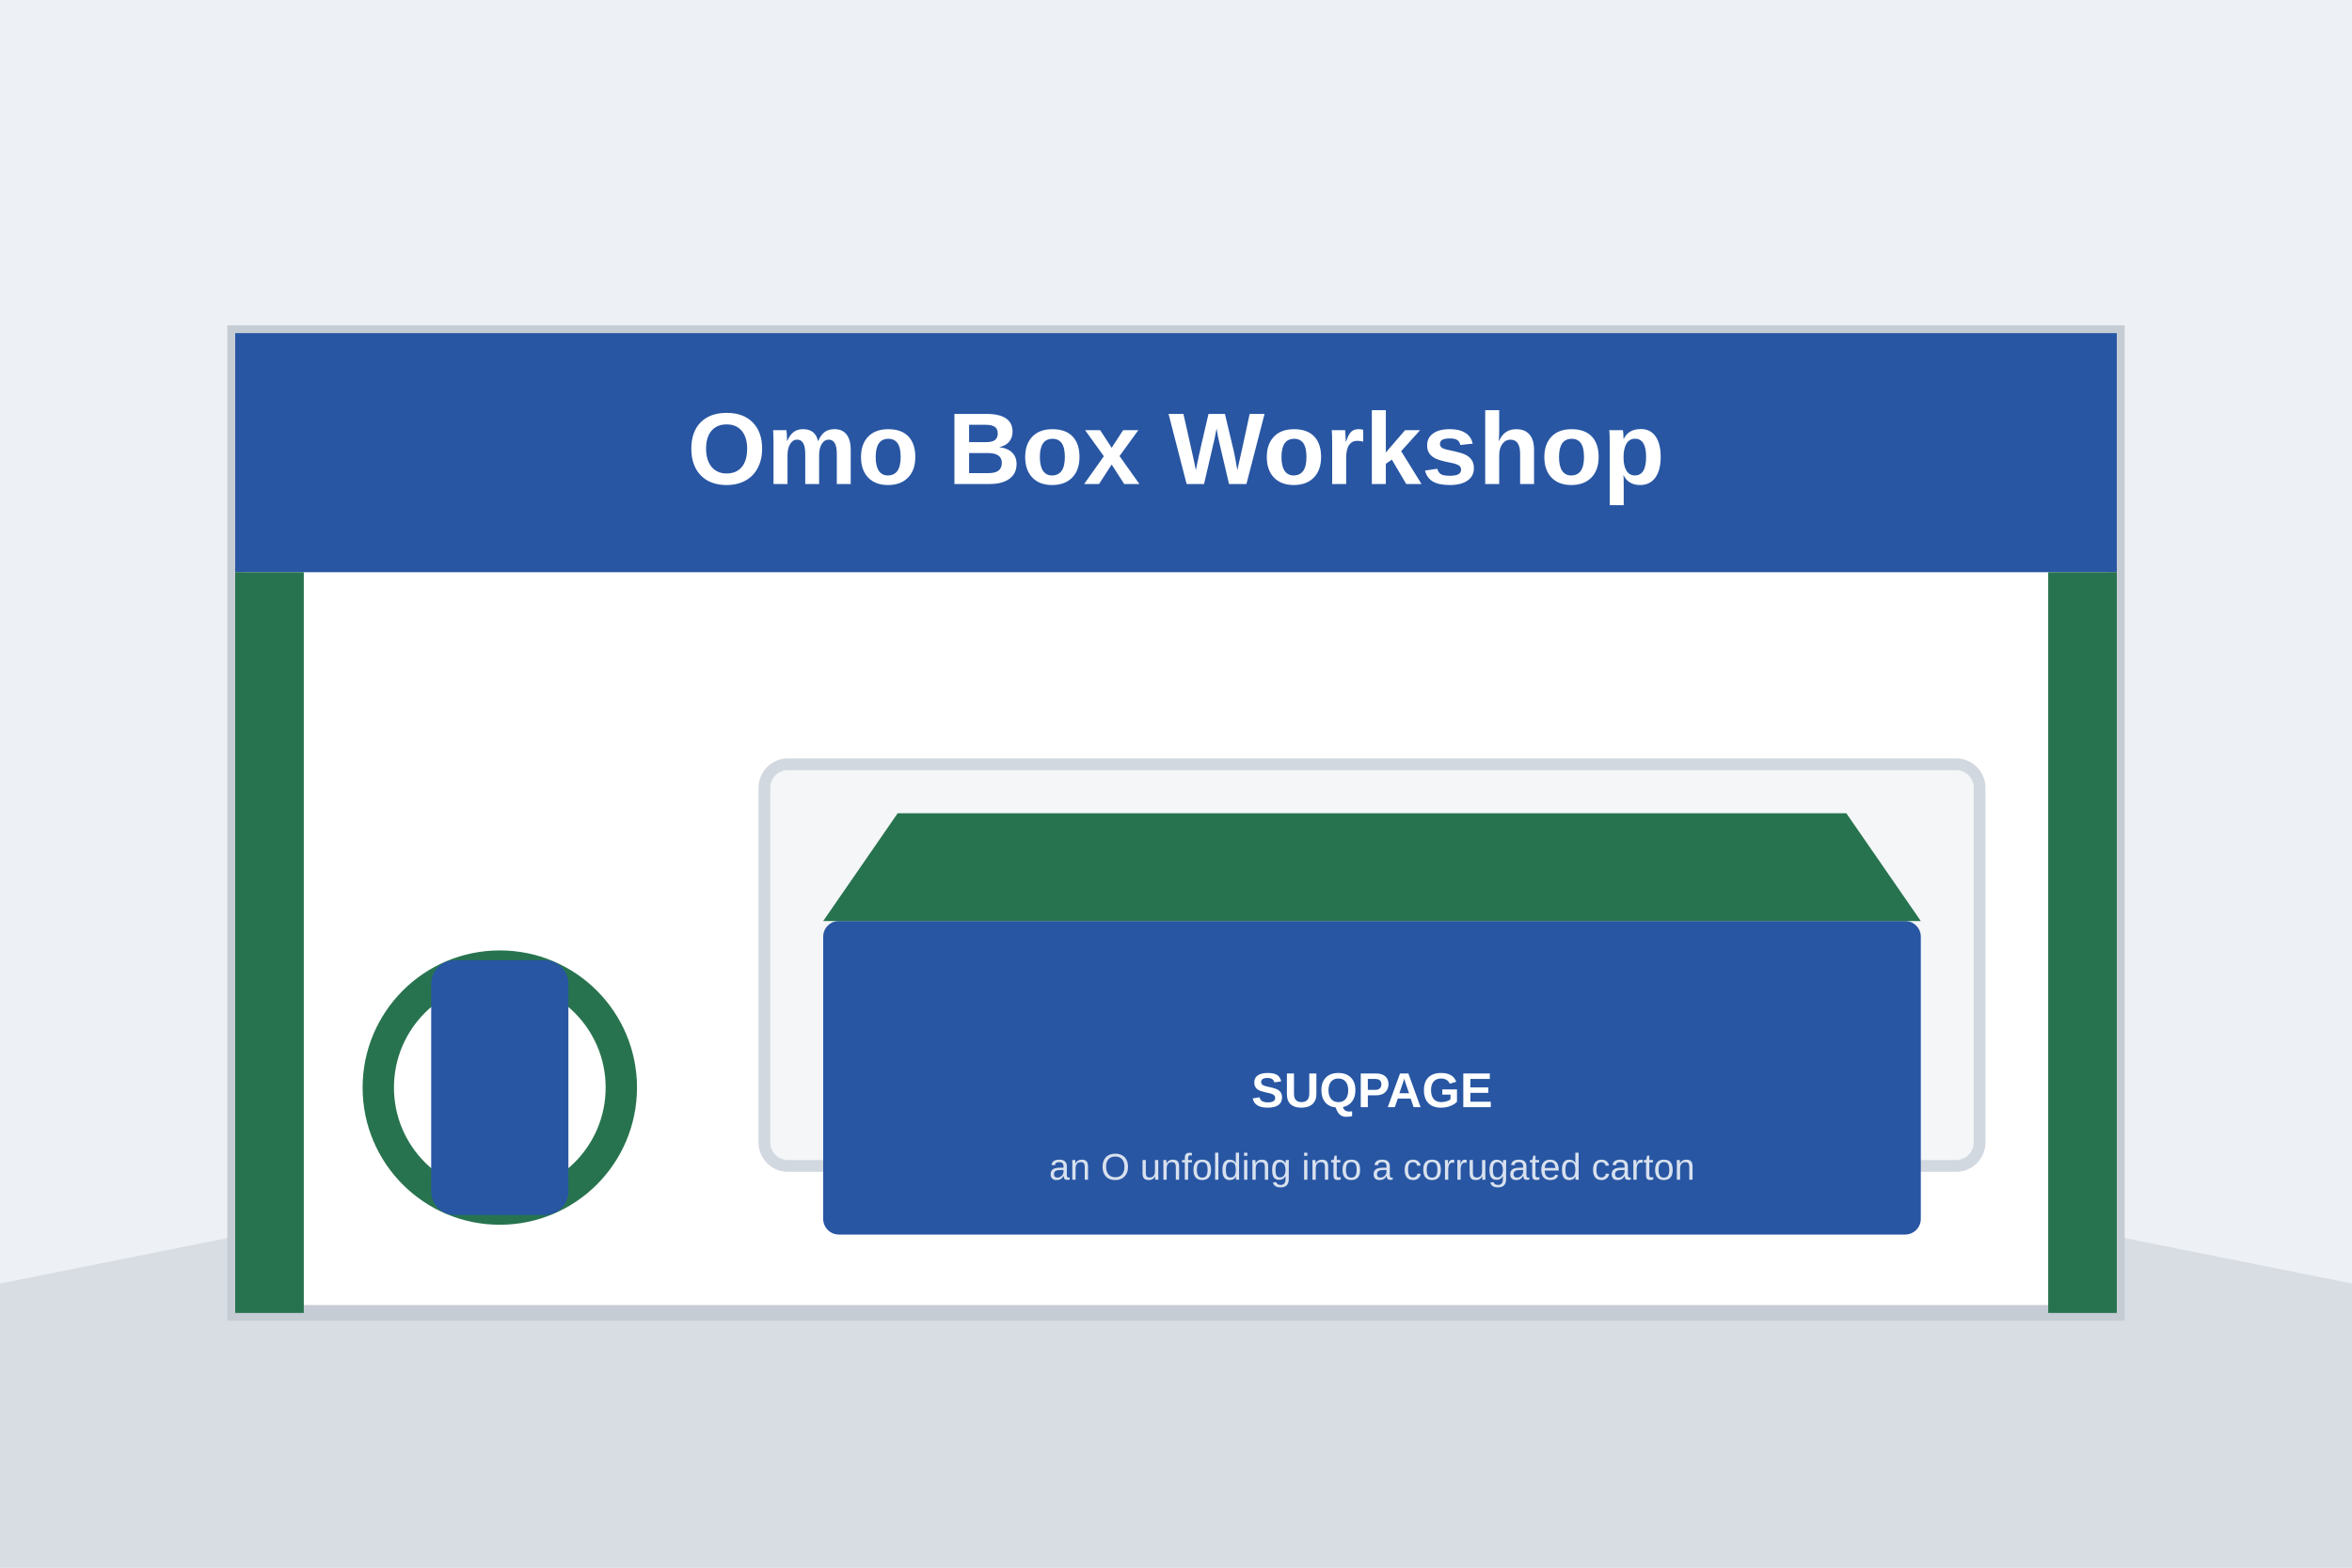
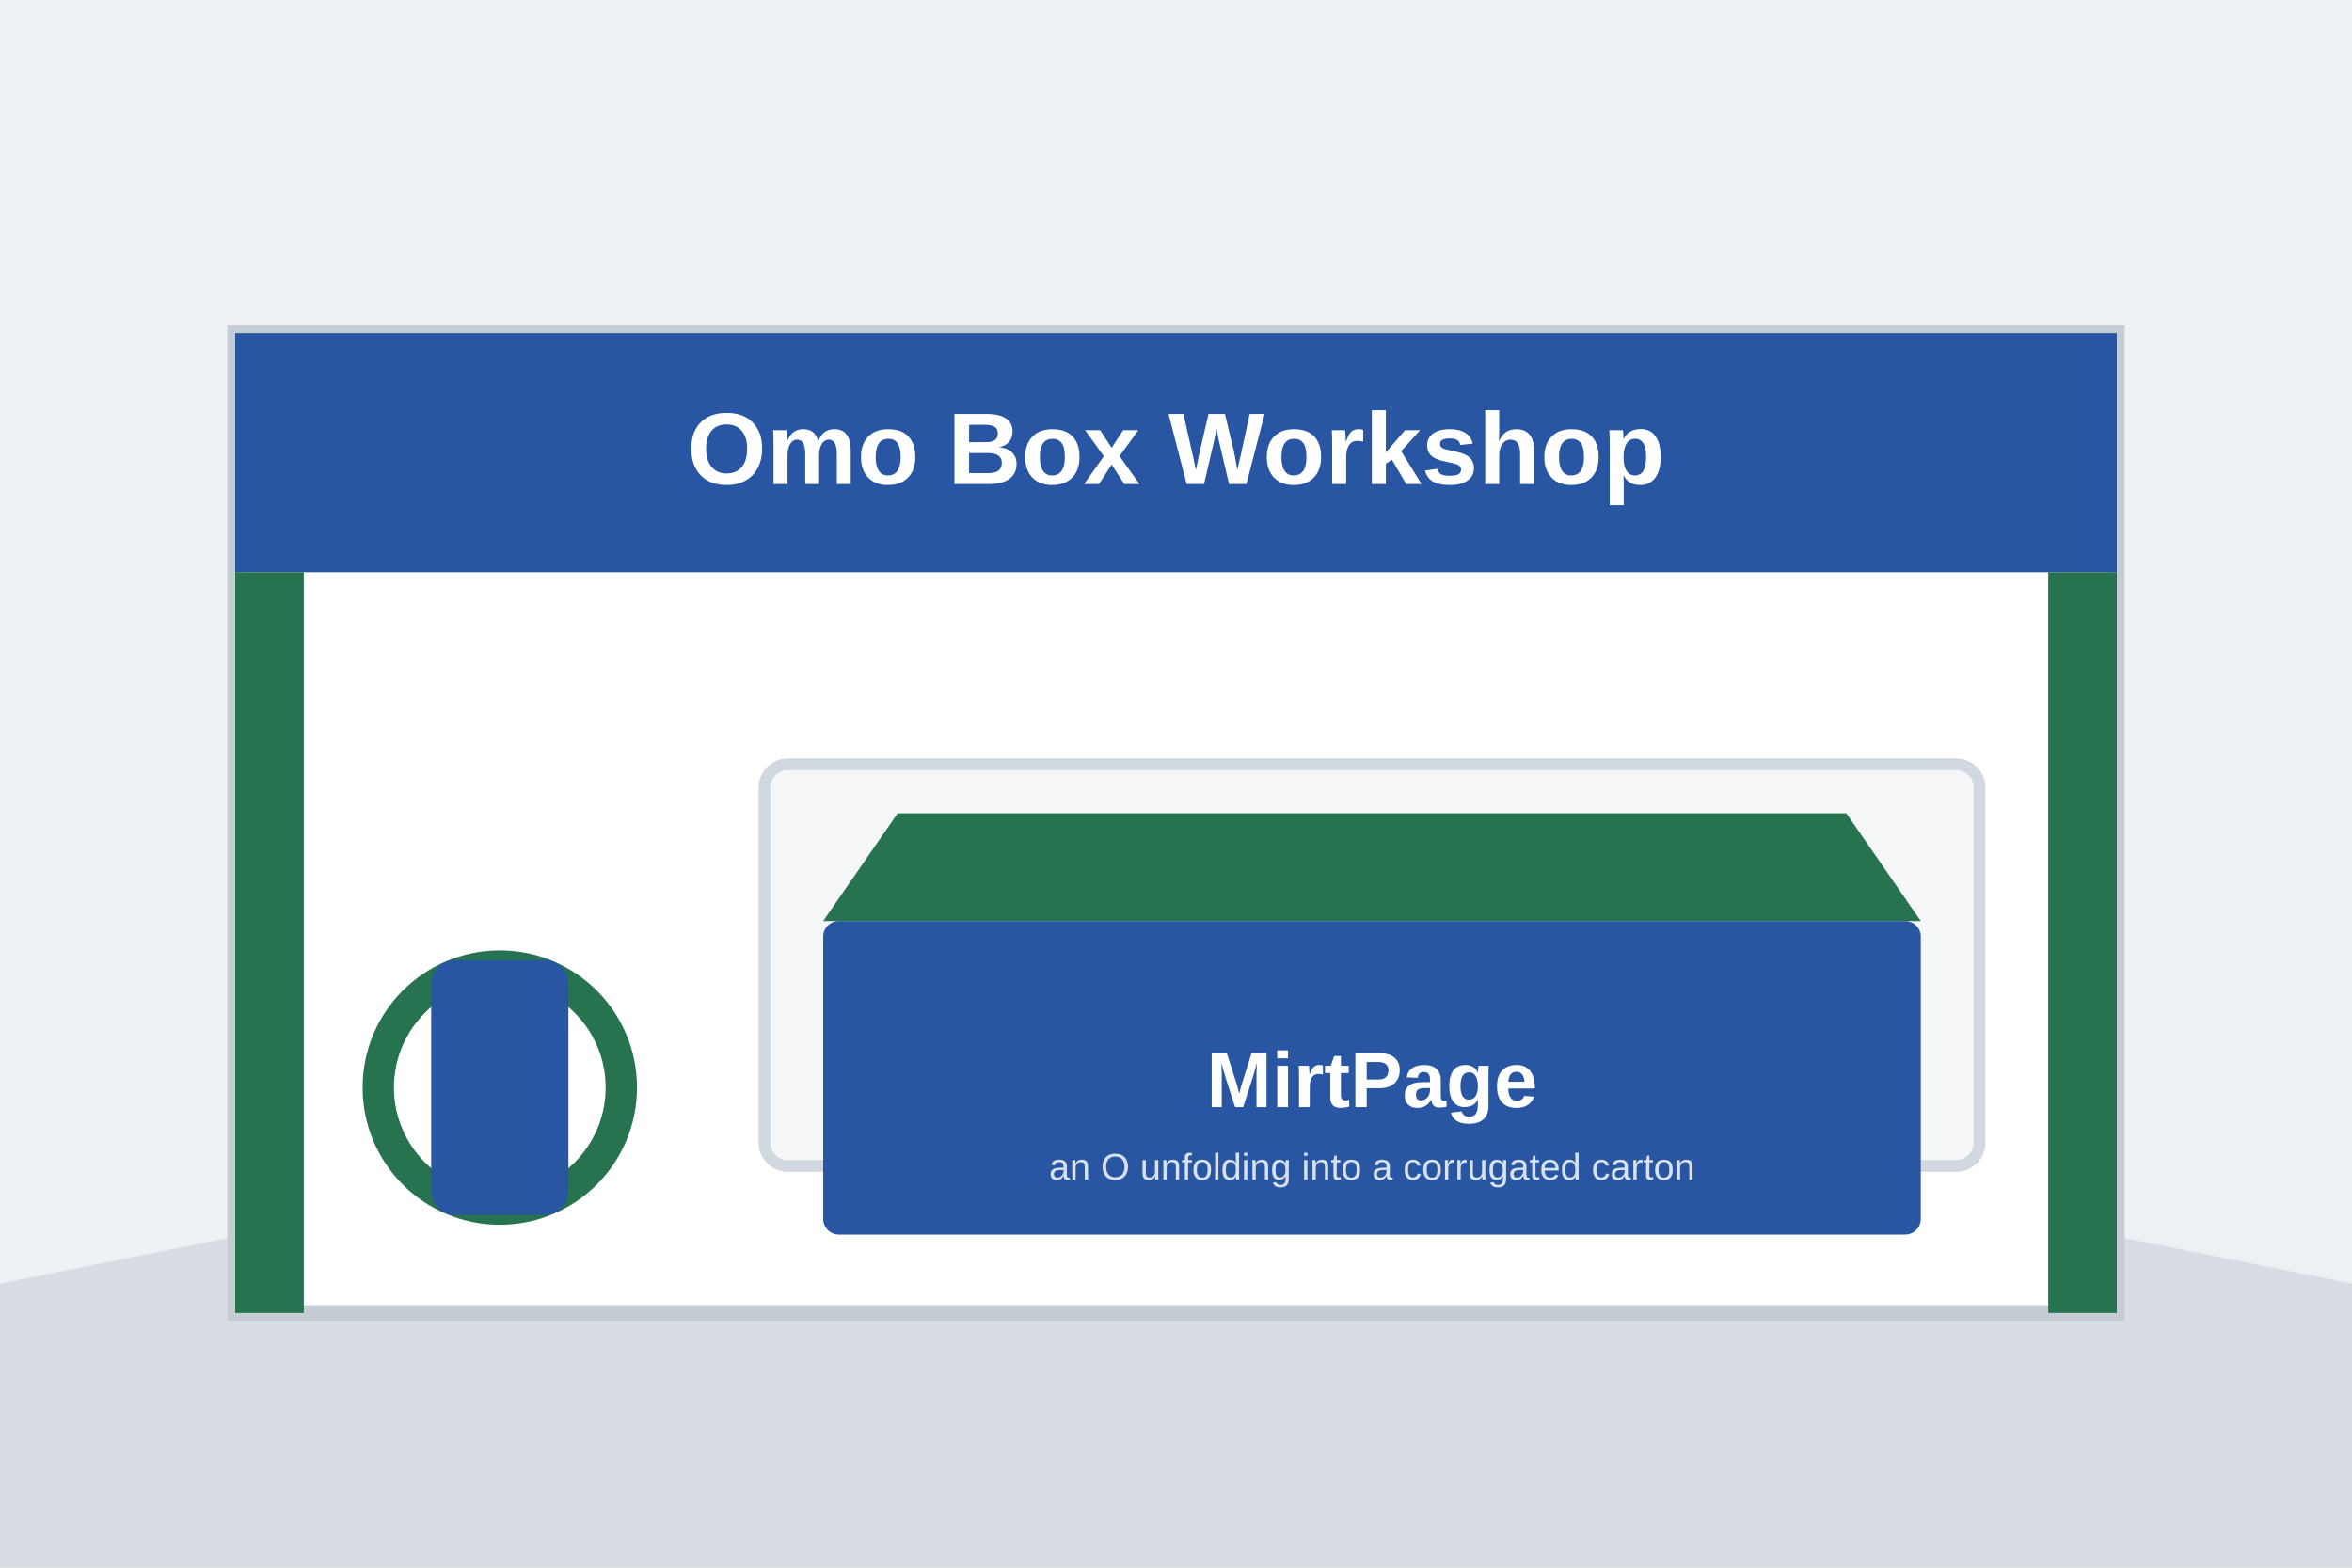
<svg xmlns="http://www.w3.org/2000/svg" viewBox="0 0 1200 800" role="img" aria-label="Illustrative booth for Omo Box Workshop">
  <rect width="1200" height="800" fill="#edf0f4" />
  <path d="M0 655L600 535l600 120v145H0z" fill="#d8dde3" />
  <path d="M120 170h960v500H120z" fill="#ffffff" stroke="#c5ccd4" stroke-width="8" />
  <path d="M120 170h960v122H120z" fill="#2856a3" />
  <path d="M120 292h35v378h-35zM1045 292h35v378h-35z" fill="#28734f" />
  <rect x="390" y="390" width="620" height="205" rx="12" fill="#f4f6f8" stroke="#d2d8df" stroke-width="6" />
  <rect x="420" y="470" width="560" height="160" rx="8" fill="#2856a3" />
  <path d="M420 470h560l-38-55H458z" fill="#28734f" />
  <circle cx="255" cy="555" r="62" fill="#ffffff" stroke="#28734f" stroke-width="16" />
  <rect x="220" y="490" width="70" height="130" rx="12" fill="#2856a3" />
  <text x="600" y="247" text-anchor="middle" font-family="Arial, Helvetica, sans-serif" font-size="52" font-weight="800" fill="#ffffff">Omo Box Workshop</text>
-   <text x="700" y="565" text-anchor="middle" font-family="Arial, Helvetica, sans-serif" font-size="25" font-weight="700" fill="#ffffff">SUQPAGE</text>
+   <text x="700" y="565" text-anchor="middle" font-family="Arial, Helvetica, sans-serif" font-size="40" font-weight="700" fill="#ffffff">MirtPage</text>
  <text x="700" y="602" text-anchor="middle" font-family="Arial, Helvetica, sans-serif" font-size="19" fill="#ffffff" opacity=".82">an O unfolding into a corrugated carton</text>
</svg>
